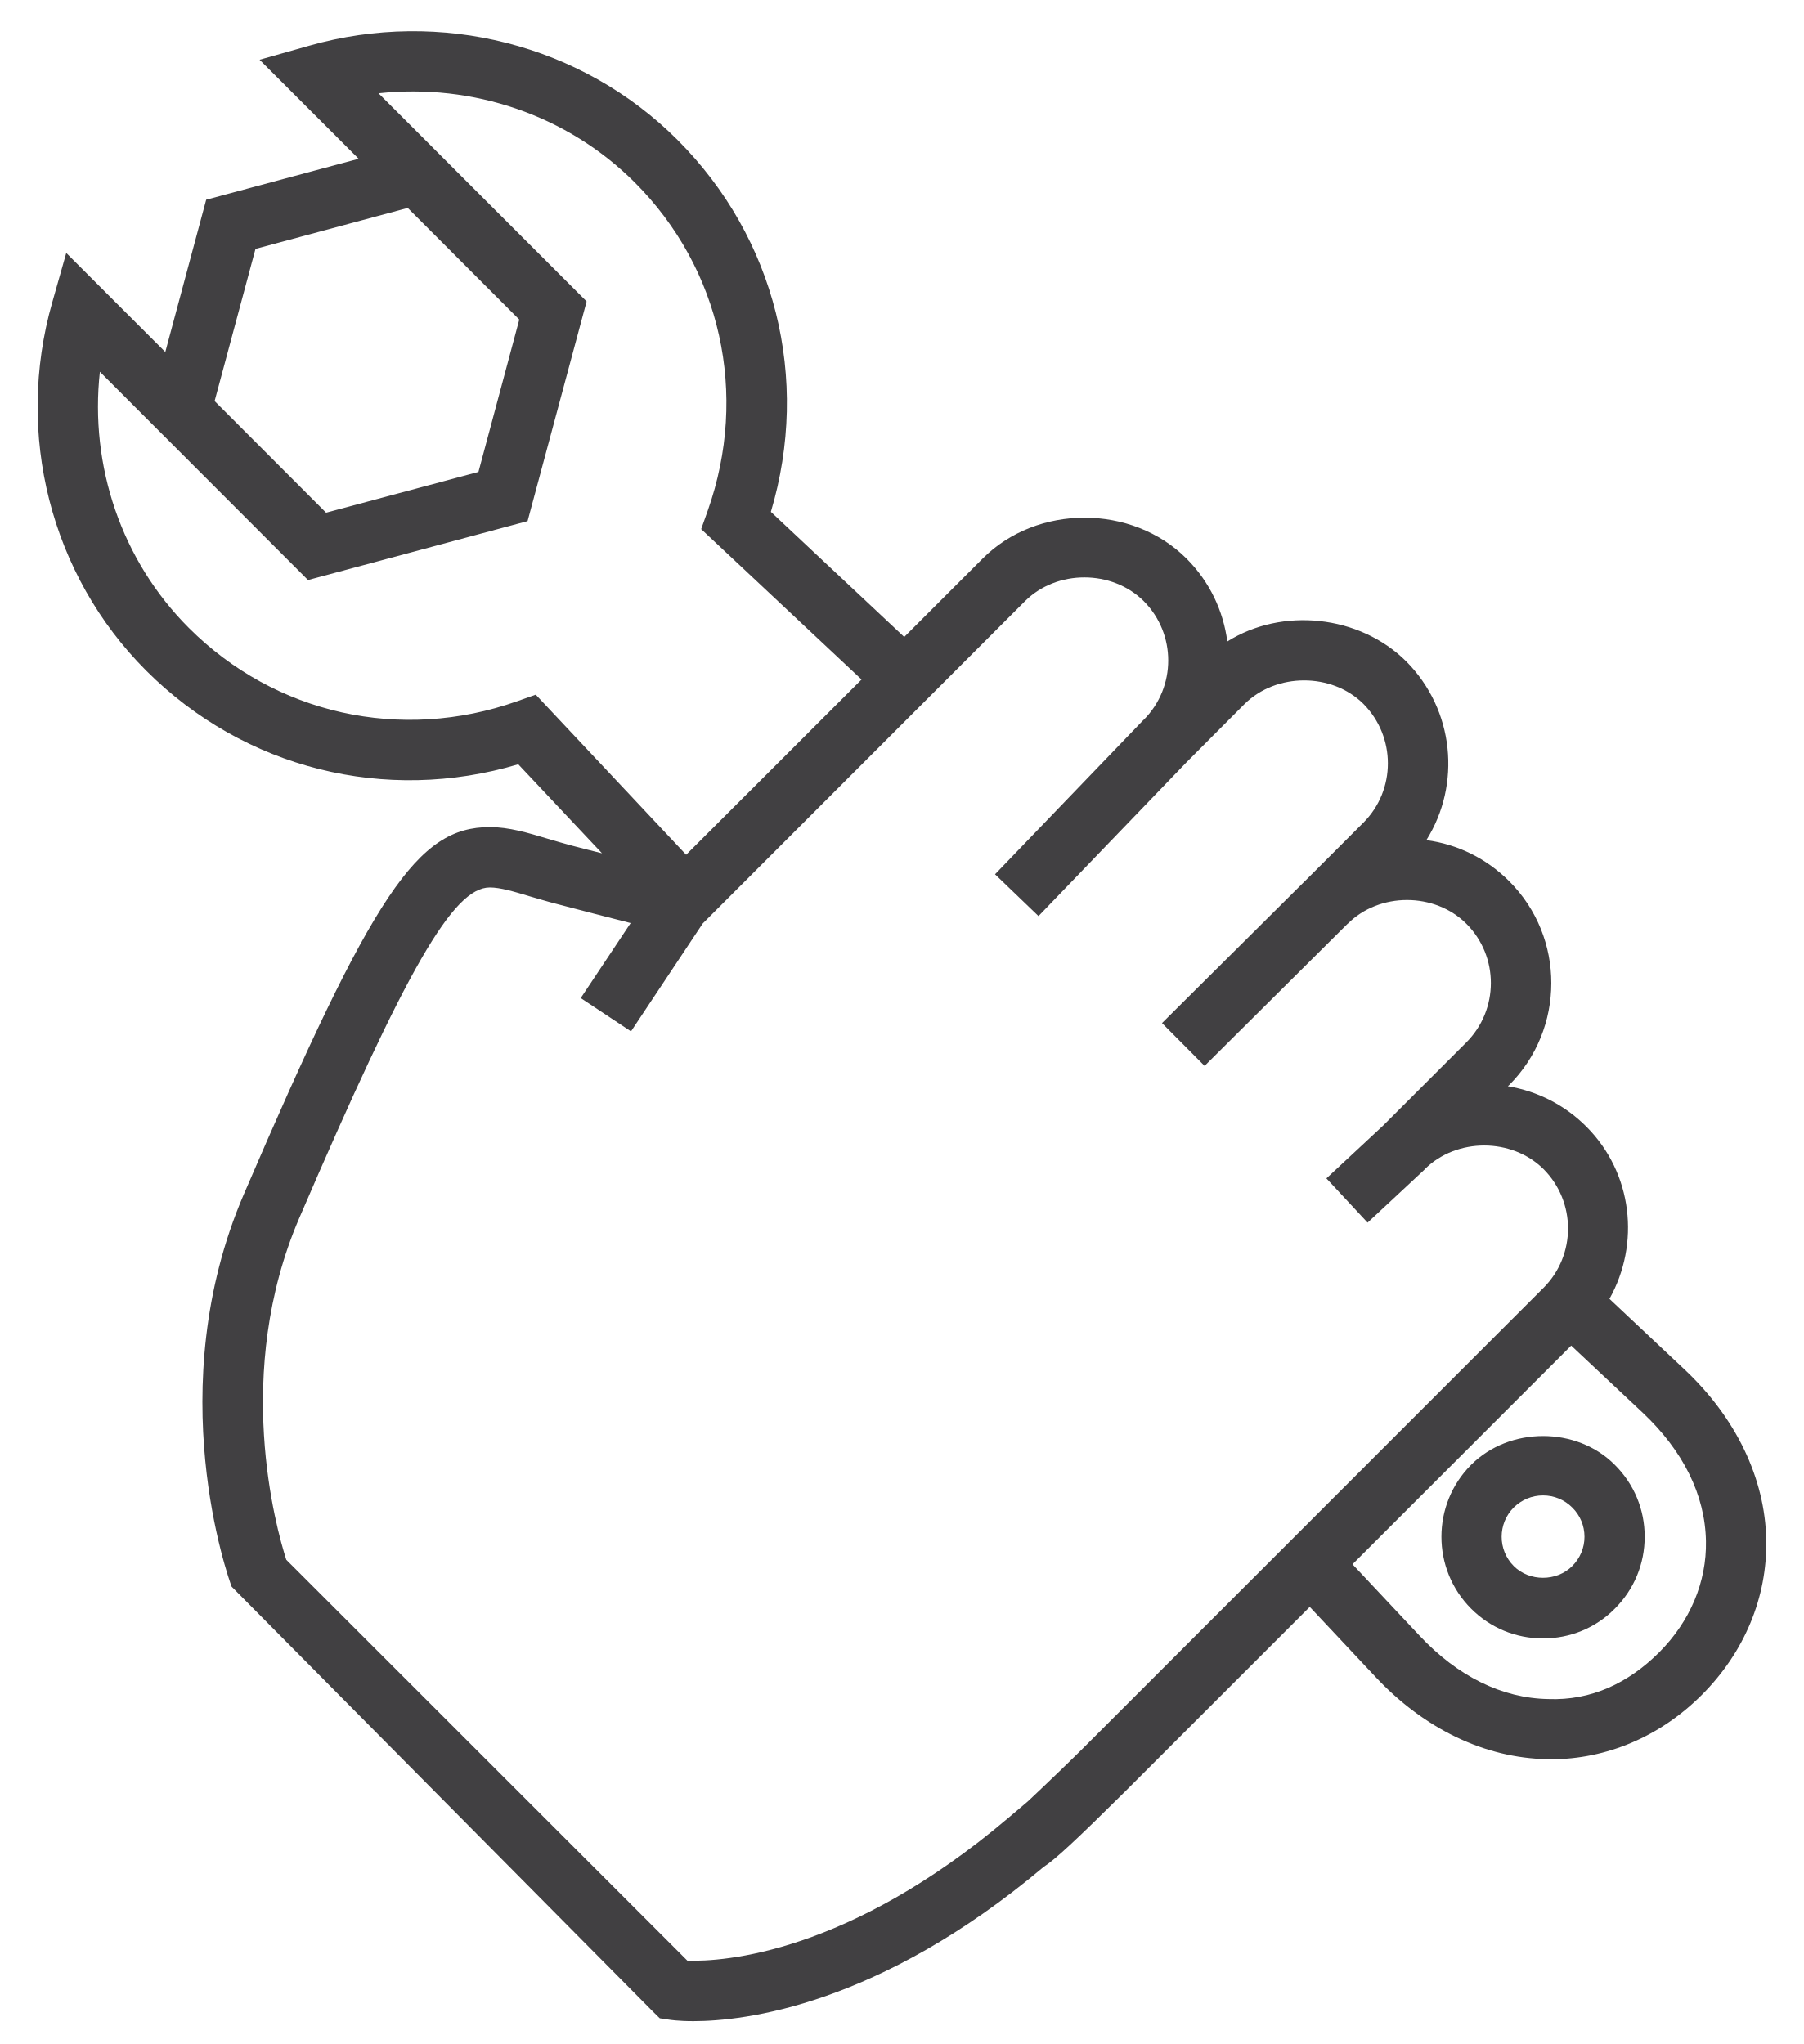
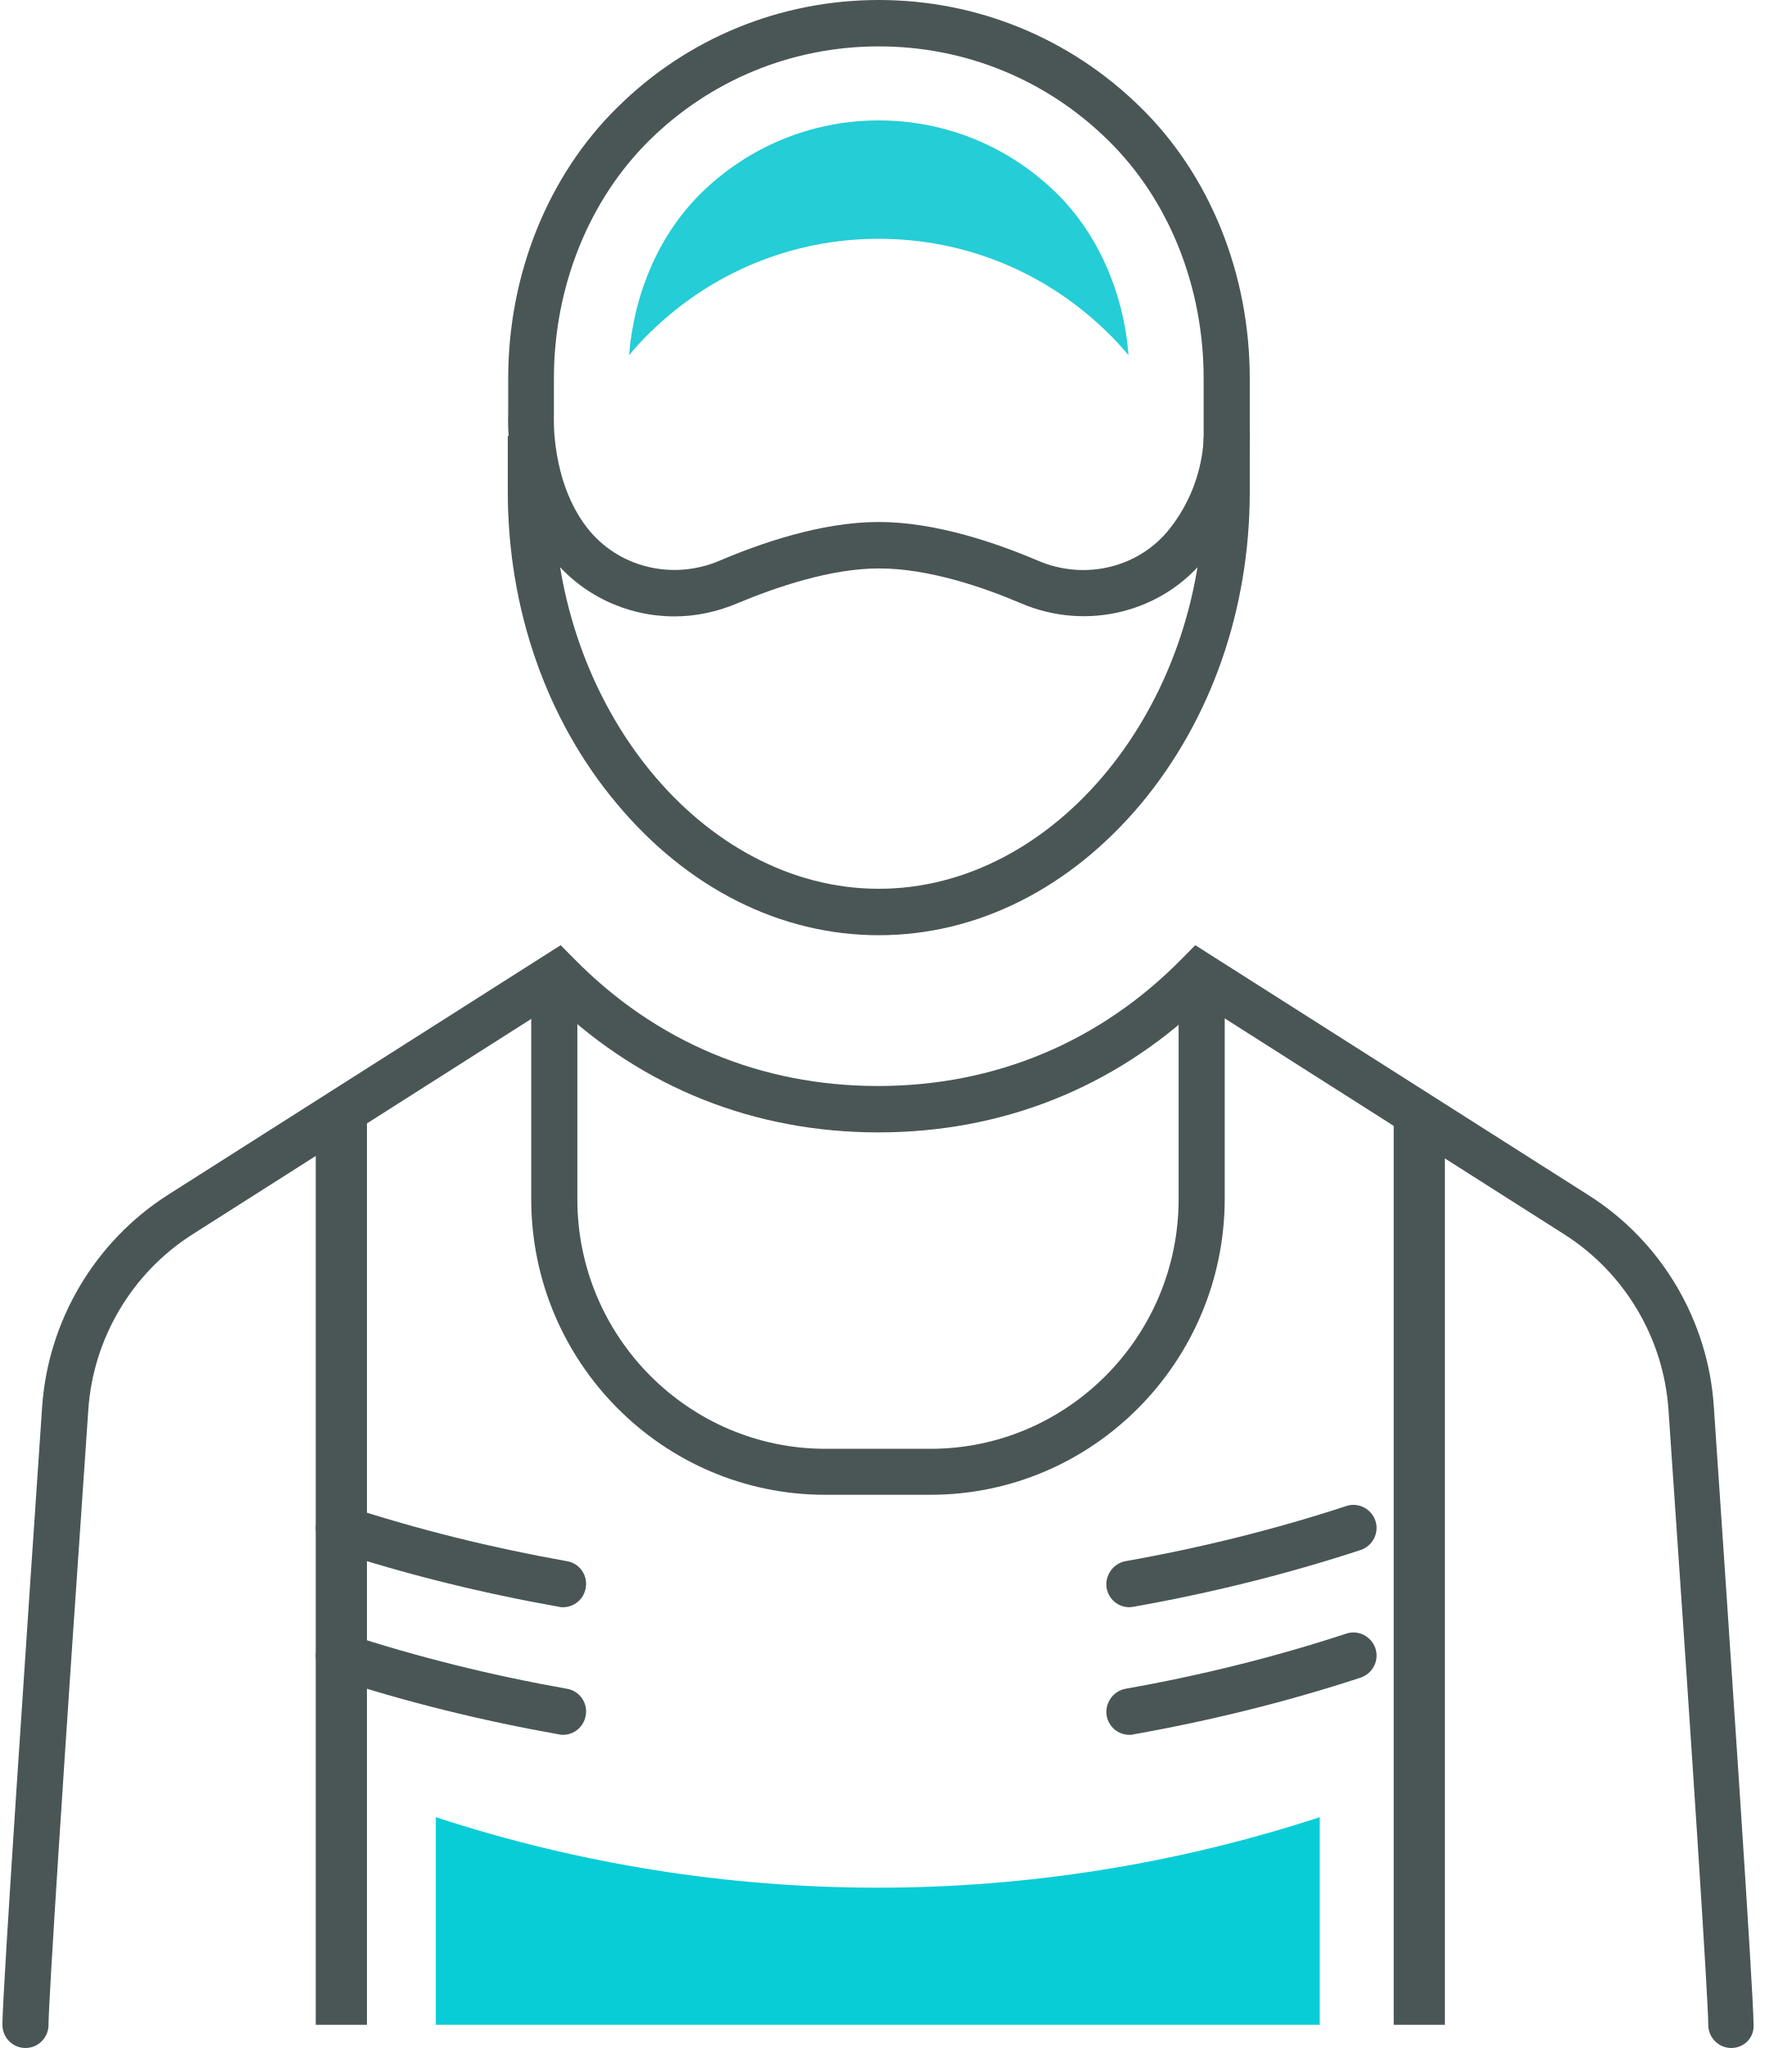
- <svg xmlns="http://www.w3.org/2000/svg" width="30px" height="34px" viewBox="0 0 30 34" version="1.1">
+ <svg xmlns="http://www.w3.org/2000/svg" width="35px" height="40px" viewBox="0 0 35 40" version="1.1">
  <g id="Page-1" stroke="none" stroke-width="1" fill="none" fill-rule="evenodd">
-     <g id="Update" transform="translate(-1071, -534)" fill="#414042" fill-rule="nonzero">
-       <g id="iconfinder_wrench_2963198-copy" transform="translate(1071, 534)">
-         <path d="M28.001,22.767 L26.766,21.605 C27.278,20.692 27.157,19.516 26.381,18.739 C26.021,18.379 25.569,18.151 25.076,18.068 L25.097,18.05 C26.032,17.114 26.034,15.593 25.099,14.658 C24.721,14.28 24.24,14.043 23.721,13.975 C24.303,13.049 24.189,11.809 23.386,11.001 C22.606,10.227 21.321,10.098 20.411,10.67 C20.345,10.165 20.119,9.678 19.733,9.292 C18.826,8.384 17.246,8.384 16.341,9.292 L15.038,10.595 L12.82,8.514 C13.48,6.303 12.898,3.958 11.266,2.326 C9.676,0.738 7.329,0.138 5.139,0.761 L4.317,0.994 L5.964,2.641 L3.429,3.322 L2.749,5.855 L1.102,4.208 L0.869,5.029 C0.244,7.219 0.843,9.567 2.431,11.155 C4.063,12.787 6.412,13.372 8.619,12.713 L10.012,14.194 C9.843,14.152 9.679,14.111 9.513,14.067 C9.368,14.029 9.235,13.988 9.11,13.952 C8.78,13.853 8.466,13.758 8.146,13.758 C6.941,13.758 6.215,14.843 4.055,19.865 C2.663,23.1 3.803,26.258 3.852,26.392 L10.853,33.455 L10.972,33.572 L11.131,33.596 C11.131,33.596 11.271,33.62 11.531,33.62 C12.368,33.62 14.603,33.369 17.356,31.055 C17.55,30.93 17.894,30.61 18.723,29.788 L21.782,26.729 L22.873,27.891 C23.683,28.758 24.698,29.245 25.731,29.262 C25.749,29.264 25.769,29.264 25.79,29.264 C26.719,29.264 27.61,28.885 28.303,28.192 C29.013,27.482 29.391,26.568 29.374,25.618 C29.356,24.59 28.868,23.575 28.001,22.767 Z M4.249,4.14 L6.781,3.459 L8.636,5.316 L7.957,7.85 L5.423,8.528 L3.569,6.671 L4.249,4.14 Z M8.602,11.664 C6.667,12.349 4.576,11.88 3.141,10.445 C2.021,9.326 1.489,7.751 1.661,6.184 L5.122,9.648 L5.123,9.648 L5.124,9.648 L8.774,8.668 L9.755,5.017 L9.755,5.015 L9.755,5.013 L6.295,1.552 C7.864,1.384 9.433,1.914 10.555,3.033 C11.99,4.468 12.454,6.559 11.771,8.492 L11.661,8.801 L14.328,11.303 L11.411,14.218 L8.91,11.555 L8.602,11.664 Z M18.014,29.078 C17.879,29.214 17.41,29.668 17.095,29.963 L16.764,30.243 C14.105,32.496 12.032,32.634 11.431,32.613 L4.761,25.945 C4.591,25.417 3.87,22.835 4.977,20.261 C6.767,16.1 7.537,14.762 8.146,14.762 C8.318,14.762 8.541,14.828 8.822,14.913 C8.957,14.951 9.1,14.996 9.258,15.036 C9.667,15.144 10.081,15.25 10.488,15.354 L9.658,16.602 L10.494,17.156 L11.686,15.362 L17.047,9.999 C17.577,9.472 18.493,9.474 19.021,9.999 C19.564,10.544 19.564,11.428 19.021,11.973 L19.021,11.973 L19.015,11.977 L16.548,14.543 L17.271,15.238 L19.73,12.682 L20.698,11.71 C21.228,11.187 22.148,11.187 22.674,11.708 C23.217,12.256 23.217,13.141 22.674,13.684 L21.706,14.652 C21.706,14.654 21.706,14.654 21.703,14.654 L19.325,17.018 L20.033,17.73 L22.411,15.366 L22.413,15.366 C22.939,14.839 23.859,14.839 24.387,15.366 C24.93,15.909 24.93,16.795 24.385,17.34 L22.999,18.726 L22.059,19.601 L22.744,20.337 L23.683,19.462 L23.696,19.447 C24.226,18.922 25.142,18.924 25.67,19.447 C26.213,19.992 26.213,20.878 25.67,21.421 L18.014,29.078 Z M27.594,27.484 C27.081,27.997 26.46,28.29 25.747,28.262 C24.98,28.248 24.24,27.884 23.606,27.206 L22.493,26.02 L26.13,22.383 L27.318,23.498 C27.992,24.132 28.358,24.87 28.371,25.636 C28.384,26.313 28.107,26.971 27.594,27.484 Z" id="Shape" />
-         <path d="M24.466,24.365 C23.807,25.026 23.807,26.099 24.466,26.759 C24.785,27.079 25.209,27.254 25.661,27.254 C26.113,27.254 26.539,27.079 26.855,26.759 C27.177,26.437 27.352,26.013 27.352,25.561 C27.352,25.11 27.176,24.686 26.856,24.367 C26.222,23.727 25.105,23.727 24.466,24.365 Z M26.147,26.05 C25.888,26.309 25.435,26.311 25.175,26.05 C24.906,25.781 24.906,25.343 25.175,25.075 C25.307,24.946 25.478,24.875 25.662,24.875 C25.844,24.875 26.018,24.946 26.148,25.077 C26.279,25.206 26.351,25.38 26.351,25.562 C26.351,25.747 26.278,25.919 26.147,26.05 Z" id="Shape" />
+     <g id="Update-Copy-2" transform="translate(-835, -728)" fill-rule="nonzero">
+       <g id="iconfinder_auto_service_men_worker_3096576" transform="translate(835, 728)">
+         <g id="Group">
+           <rect id="Rectangle" fill="#4A5656" x="27.227" y="21.867" width="1" height="17.68" />
+           <rect id="Rectangle" fill="#4A5656" x="6.168" y="21.867" width="1" height="17.68" />
+           <path d="M18.177,29.195 L16.119,29.195 C12.949,29.195 10.378,26.602 10.378,23.422 L10.378,19.047 L11.279,19.047 L11.279,23.422 C11.279,26.109 13.454,28.297 16.127,28.297 L18.177,28.297 C20.85,28.297 23.025,26.109 23.025,23.422 L23.025,19.047 L23.926,19.047 L23.926,23.422 C23.918,26.602 21.347,29.195 18.177,29.195 Z" id="Path" fill="#4A5656" />
+           <path d="M17.168,18.266 C15.249,18.266 13.431,17.352 12.048,15.695 C10.673,14.055 9.92,11.891 9.92,9.602 L9.92,8.516 L10.821,8.516 L10.821,9.602 C10.821,13.805 13.726,17.359 17.168,17.359 C20.609,17.359 23.514,13.812 23.514,9.609 L23.514,8.547 L24.415,8.547 L24.415,9.609 C24.415,11.898 23.662,14.055 22.287,15.703 C20.904,17.352 19.086,18.266 17.168,18.266 Z" id="Path" fill="#4A5656" />
+           <path d="M33.822,40 C33.574,40 33.372,39.797 33.372,39.547 C33.372,39.102 33.092,34.727 32.595,27.539 C32.502,26.141 31.741,24.859 30.56,24.109 L23.483,19.609 C21.751,21.25 19.576,22.117 17.16,22.117 C14.744,22.117 12.569,21.25 10.837,19.609 L3.76,24.109 C2.579,24.859 1.818,26.141 1.725,27.539 C1.227,34.727 0.948,39.102 0.948,39.547 C0.948,39.797 0.746,40 0.497,40 C0.249,40 0.047,39.797 0.047,39.547 C0.047,38.906 0.536,31.711 0.823,27.477 C0.94,25.789 1.857,24.25 3.27,23.344 L10.953,18.461 L11.209,18.719 C12.81,20.352 14.86,21.211 17.152,21.211 C19.436,21.211 21.494,20.352 23.095,18.719 L23.351,18.461 L31.034,23.344 C32.455,24.242 33.372,25.789 33.481,27.477 C33.768,31.711 34.257,38.906 34.257,39.547 C34.273,39.797 34.071,40 33.822,40 Z" id="Path" fill="#4A5656" />
+           <path d="M13.175,12.039 C12.25,12.039 11.357,11.625 10.767,10.875 C9.881,9.734 9.92,8.266 9.928,8.078 L9.928,7.391 C9.928,5.359 10.704,3.43 12.064,2.094 C13.431,0.742 15.249,0 17.168,0 C19.086,0 20.904,0.742 22.279,2.094 C23.638,3.422 24.415,5.352 24.415,7.391 L24.415,8.398 C24.423,8.578 24.446,9.75 23.576,10.867 C22.729,11.961 21.23,12.336 19.941,11.781 C19.211,11.469 18.139,11.102 17.175,11.102 C16.212,11.102 15.14,11.477 14.41,11.781 C14.006,11.953 13.586,12.039 13.175,12.039 Z M10.821,8.117 C10.821,8.133 10.759,9.398 11.473,10.312 C12.072,11.078 13.128,11.344 14.053,10.953 C14.86,10.609 16.049,10.195 17.168,10.195 L17.168,10.195 L17.168,10.195 L17.168,10.195 C17.168,10.195 17.168,10.195 17.168,10.195 C18.286,10.195 19.475,10.609 20.283,10.953 C21.199,11.344 22.263,11.086 22.862,10.312 C23.568,9.406 23.514,8.453 23.514,8.445 L23.514,8.414 L23.514,7.391 C23.514,5.602 22.838,3.906 21.65,2.742 C20.446,1.555 18.853,0.906 17.168,0.906 C15.482,0.906 13.889,1.555 12.685,2.742 C11.505,3.906 10.821,5.602 10.821,7.391 L10.821,8.117 Z" id="Shape" fill="#4A5656" />
+           <path d="M17.168,4.664 C18.845,4.664 20.43,5.312 21.634,6.492 C21.782,6.633 21.914,6.781 22.046,6.938 C21.953,5.711 21.448,4.57 20.64,3.773 C19.708,2.859 18.473,2.352 17.168,2.352 C15.862,2.352 14.627,2.859 13.695,3.773 C12.887,4.57 12.39,5.703 12.289,6.938 C12.421,6.781 12.553,6.633 12.701,6.492 C13.905,5.312 15.49,4.664 17.168,4.664 Z" id="Path" fill="#25CDD6" />
+         </g>
+         <path d="M8.514,39.547 C8.514,38.195 8.514,36.844 8.514,35.492 C14.122,37.328 20.166,37.328 25.782,35.492 C25.782,36.844 25.782,38.195 25.782,39.547 C20.026,39.547 14.27,39.547 8.514,39.547 Z" id="Path" fill="#08CDD7" />
+         <path d="M11,33.883 C10.976,33.883 10.945,33.883 10.922,33.875 C9.423,33.609 7.923,33.242 6.479,32.766 C6.246,32.688 6.114,32.43 6.191,32.195 C6.269,31.961 6.525,31.828 6.758,31.906 C8.164,32.367 9.625,32.727 11.077,32.984 C11.318,33.023 11.489,33.258 11.442,33.508 C11.404,33.727 11.217,33.883 11,33.883 Z" id="Path" fill="#4A5656" />
+         <path d="M11,31.391 C10.976,31.391 10.945,31.391 10.922,31.383 C9.423,31.117 7.923,30.75 6.479,30.273 C6.246,30.195 6.114,29.938 6.191,29.703 C6.269,29.469 6.525,29.336 6.758,29.414 C8.164,29.875 9.625,30.234 11.077,30.492 C11.318,30.531 11.489,30.766 11.442,31.016 C11.404,31.234 11.217,31.391 11,31.391 Z" id="Path" fill="#4A5656" />
+         <path d="M22.061,33.883 C21.844,33.883 21.657,33.727 21.619,33.508 C21.58,33.266 21.743,33.031 21.984,32.984 C23.444,32.727 24.897,32.367 26.303,31.906 C26.536,31.828 26.792,31.961 26.87,32.195 C26.948,32.43 26.816,32.688 26.582,32.766 C25.13,33.242 23.638,33.609 22.139,33.875 C22.116,33.883 22.093,33.883 22.061,33.883 Z" id="Path" fill="#4A5656" />
+         <path d="M22.061,31.391 C21.844,31.391 21.657,31.234 21.619,31.016 C21.58,30.773 21.743,30.539 21.984,30.492 C23.444,30.234 24.897,29.875 26.303,29.414 C26.536,29.336 26.792,29.469 26.87,29.703 C26.948,29.938 26.816,30.195 26.582,30.273 C25.13,30.75 23.638,31.117 22.139,31.383 C22.116,31.383 22.093,31.391 22.061,31.391 Z" id="Path" fill="#4A5656" />
      </g>
    </g>
  </g>
</svg>
